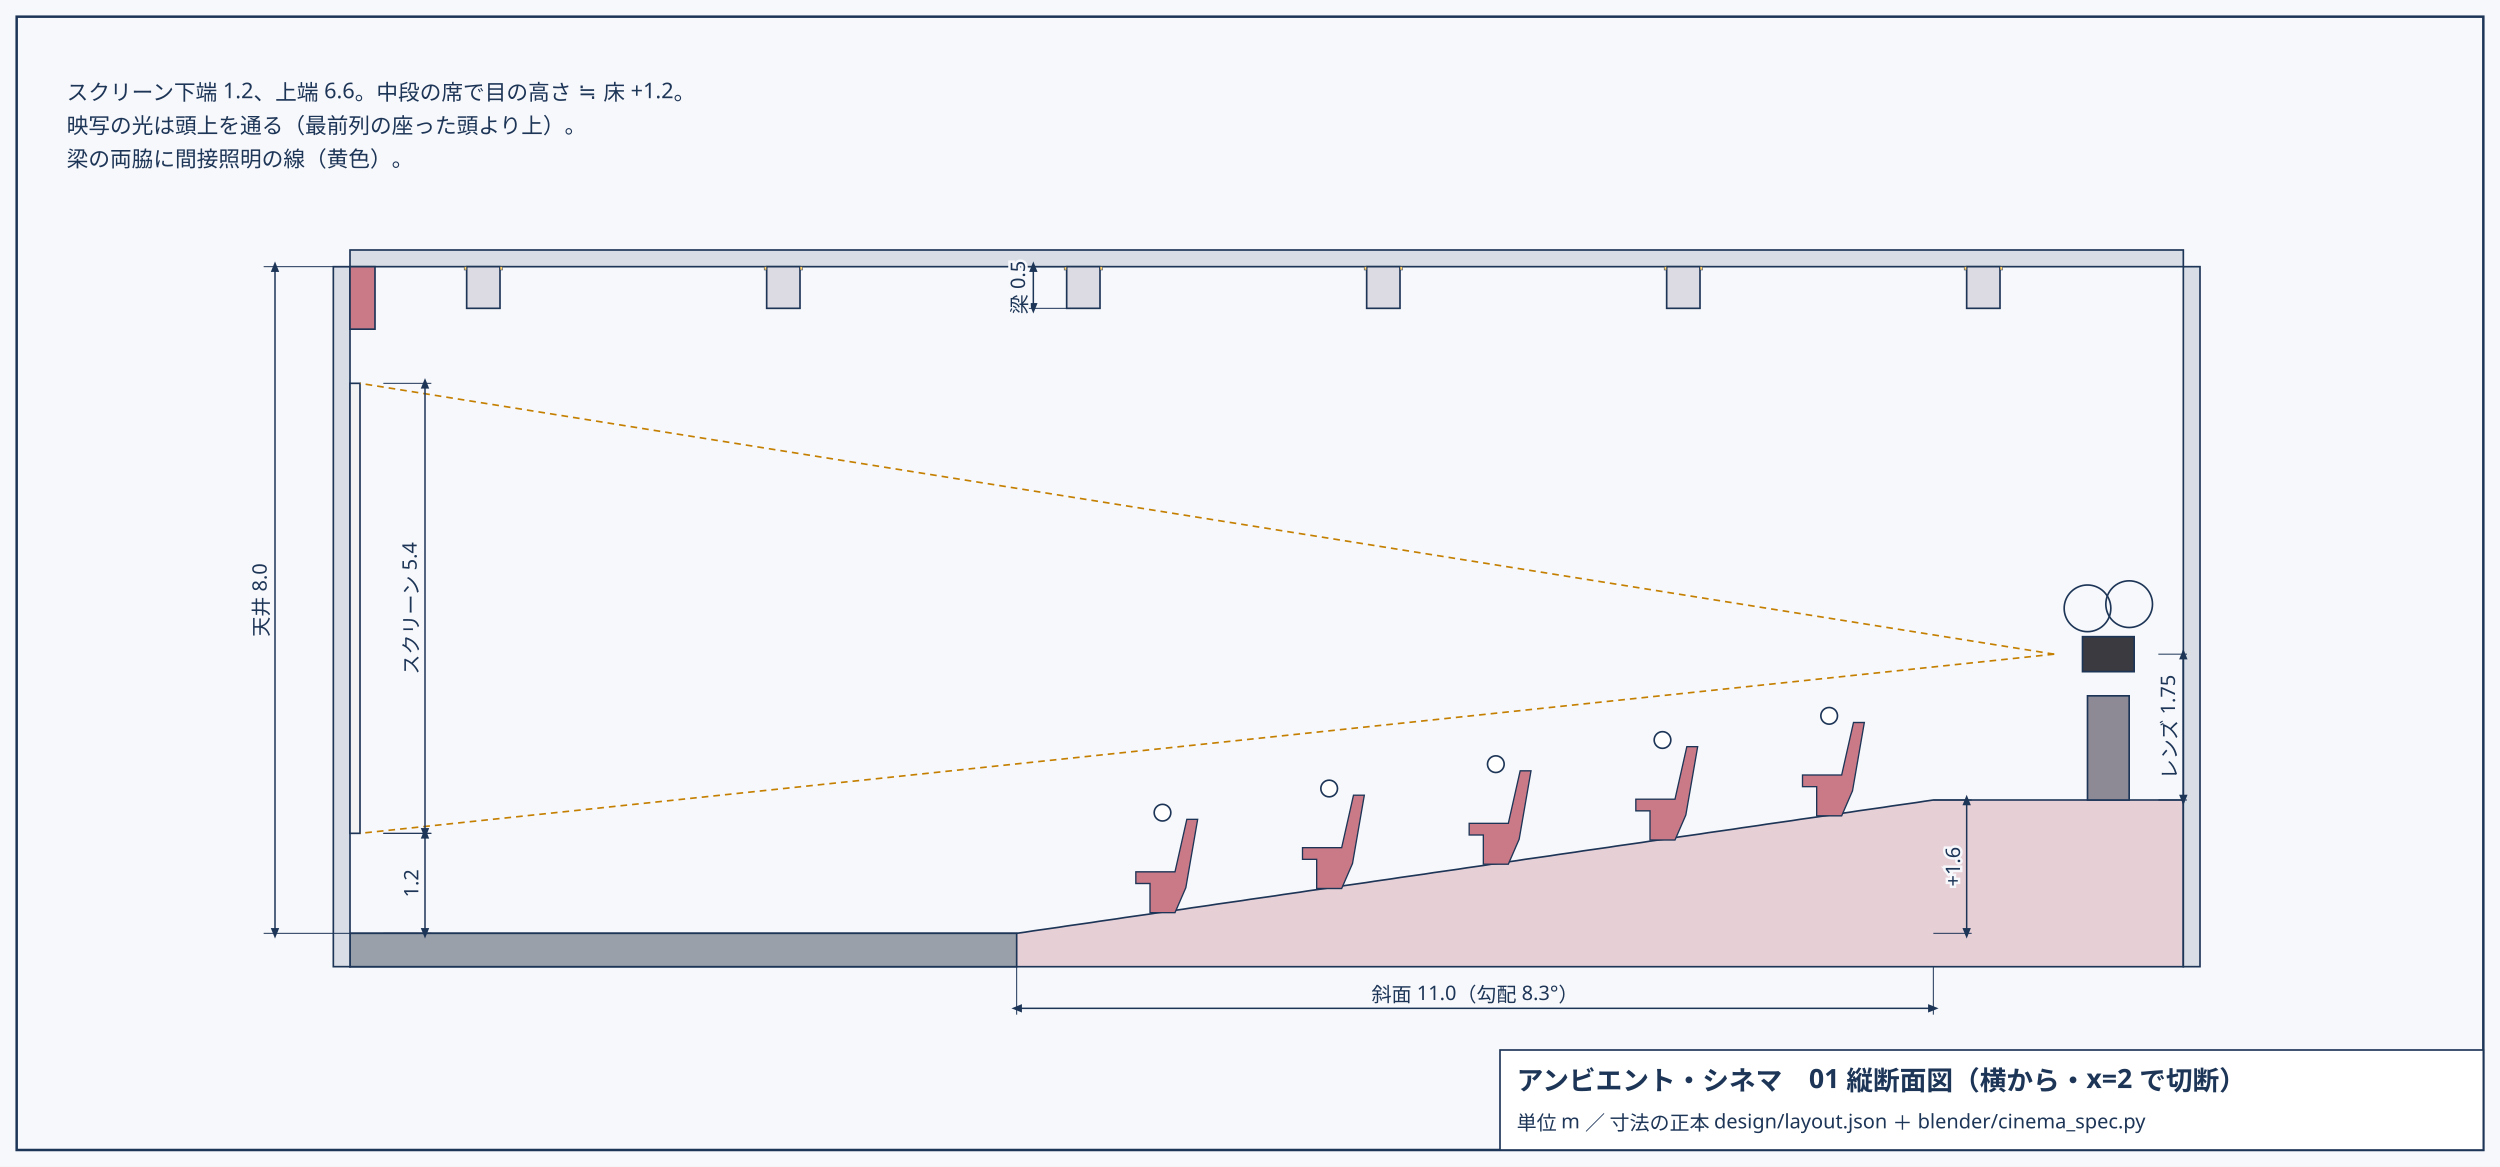
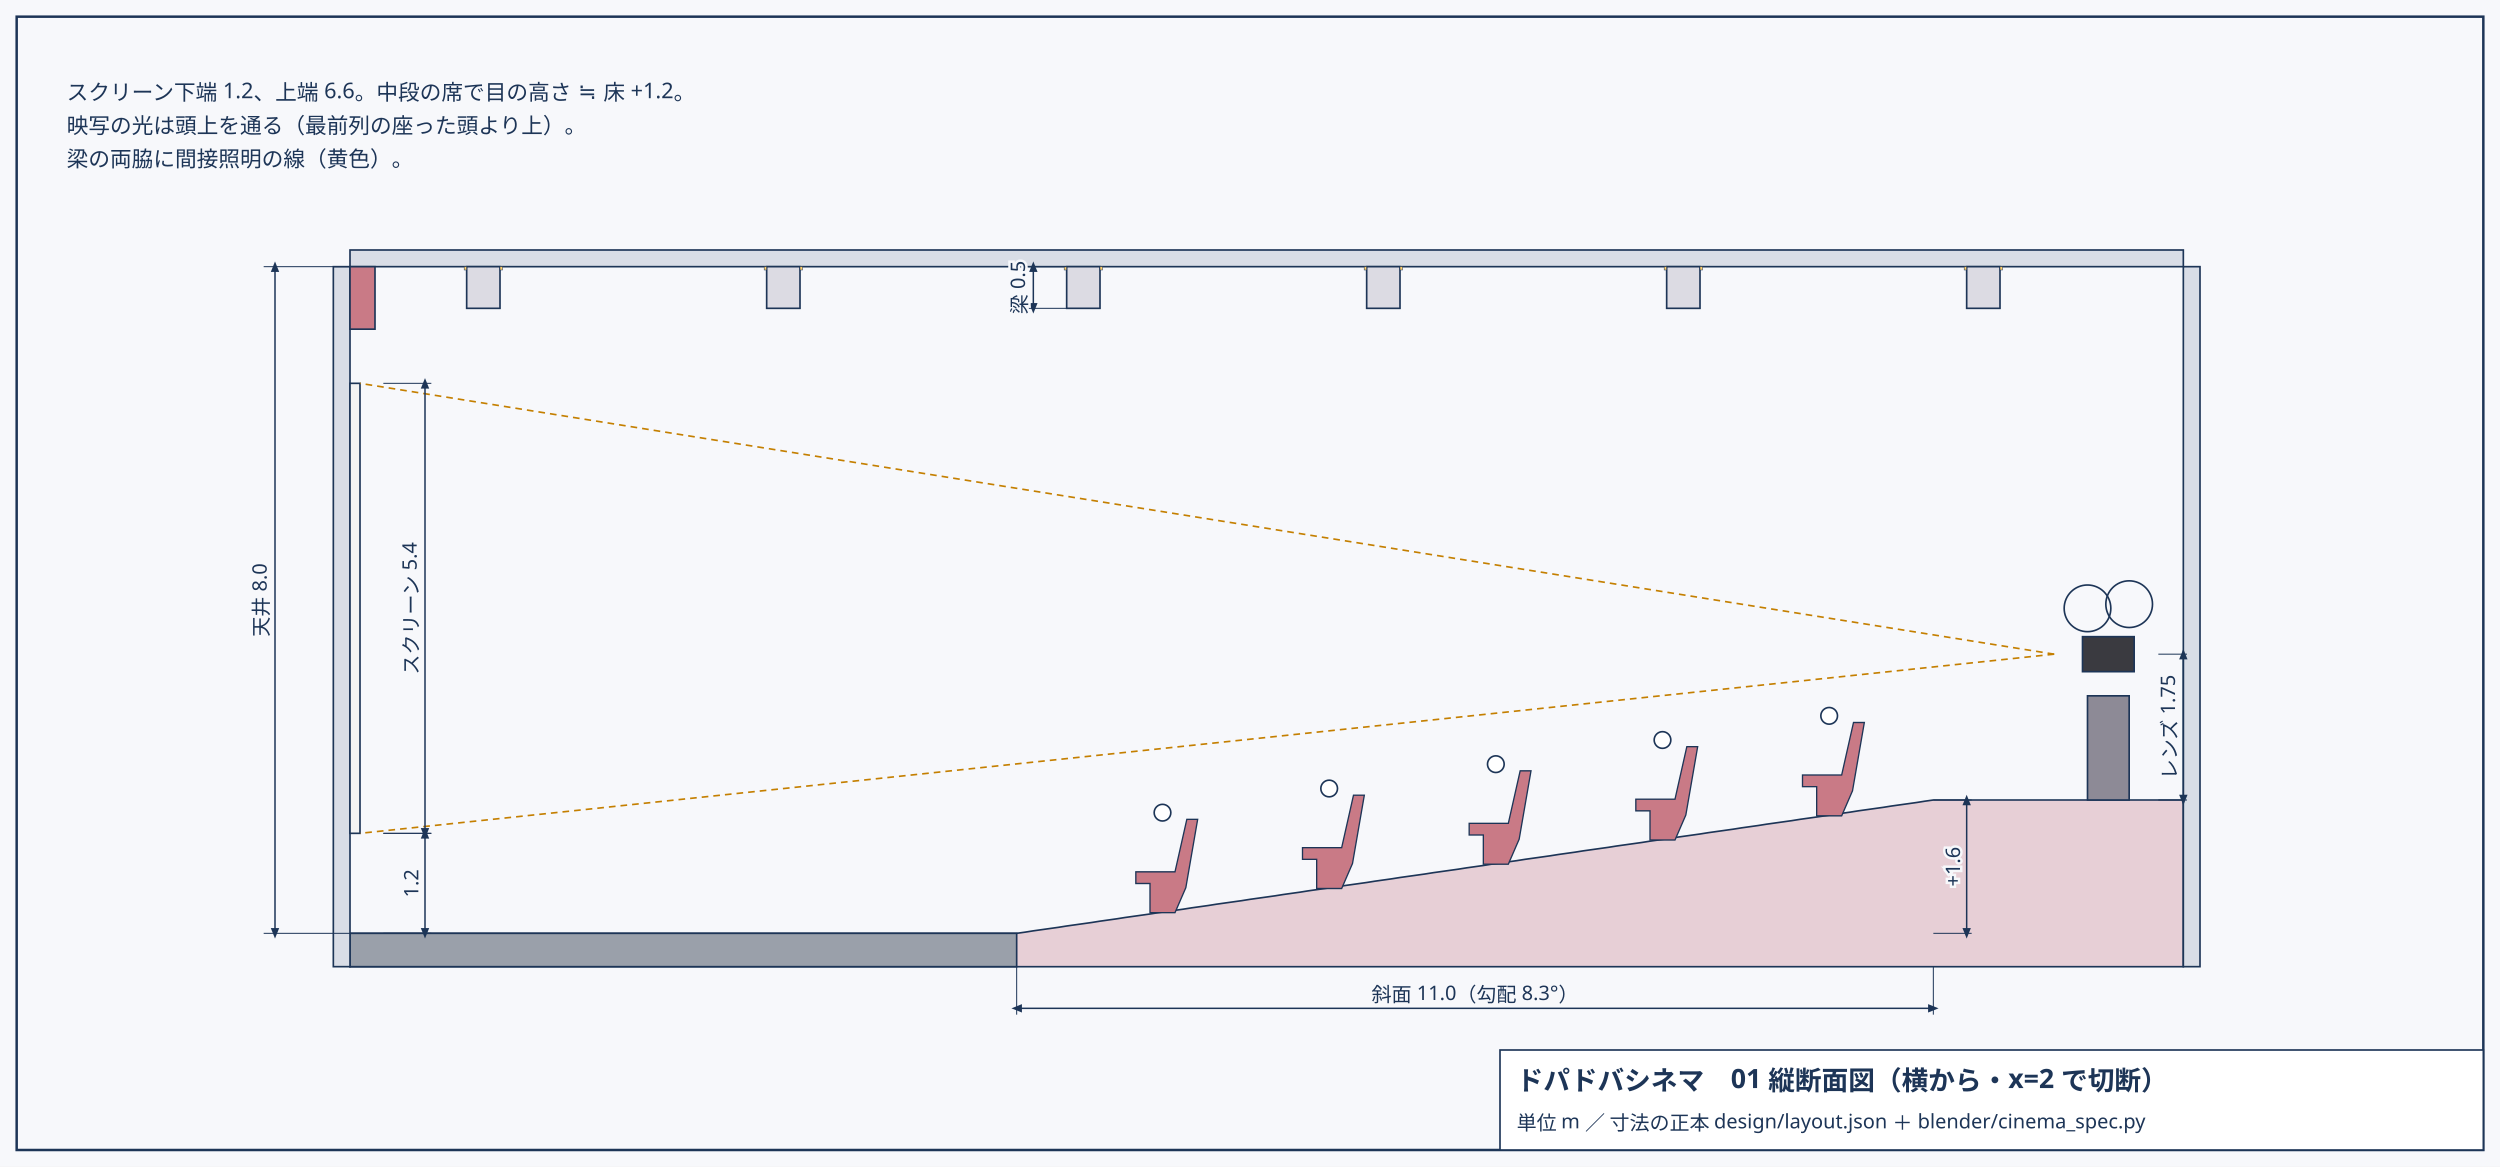
<svg xmlns="http://www.w3.org/2000/svg" viewBox="0 0 1500 700" width="1500" height="700" font-family="Noto Sans JP, Yu Gothic, Meiryo, sans-serif">
  <rect width="100%" height="100%" fill="#f7f8fb" />
  <defs>
    <marker id="a" viewBox="0 0 10 10" refX="5" refY="5" markerWidth="7" markerHeight="7" orient="auto-start-reverse">
      <path d="M0,1 L10,5 L0,9 z" fill="#1d3557" />
    </marker>
  </defs>
  <polygon points="210.0,580.0 210.0,560.0 215.0,560.0 220.0,560.0 225.0,560.0 230.0,560.0 235.0,560.0 240.0,560.0 245.0,560.0 250.0,560.0 255.0,560.0 260.0,560.0 265.0,560.0 270.0,560.0 275.0,560.0 280.0,560.0 285.0,560.0 290.0,560.0 295.0,560.0 300.0,560.0 305.0,560.0 310.0,560.0 315.0,560.0 320.0,560.0 325.0,560.0 330.0,560.0 335.0,560.0 340.0,560.0 345.0,560.0 350.0,560.0 355.0,560.0 360.0,560.0 365.0,560.0 370.0,560.0 375.0,560.0 380.0,560.0 385.0,560.0 390.0,560.0 395.0,560.0 400.0,560.0 405.0,560.0 410.0,560.0 415.0,560.0 420.0,560.0 425.0,560.0 430.0,560.0 435.0,560.0 440.0,560.0 445.0,560.0 450.0,560.0 455.0,560.0 460.0,560.0 465.0,560.0 470.0,560.0 475.0,560.0 480.0,560.0 485.0,560.0 490.0,560.0 495.0,560.0 500.0,560.0 505.0,560.0 510.0,560.0 515.0,560.0 520.0,560.0 525.0,560.0 530.0,560.0 535.0,560.0 540.0,560.0 545.0,560.0 550.0,560.0 555.0,560.0 560.0,560.0 565.0,560.0 570.0,560.0 575.0,560.0 580.0,560.0 585.0,560.0 590.0,560.0 595.0,560.0 600.0,560.0 605.0,560.0 610.0,560.0 615.0,559.3 620.0,558.5 625.0,557.8 630.0,557.1 635.0,556.4 640.0,555.6 645.0,554.9 650.0,554.2 655.0,553.5 660.0,552.7 665.0,552.0 670.0,551.3 675.0,550.5 680.0,549.8 685.0,549.1 690.0,548.4 695.0,547.6 700.0,546.9 705.0,546.2 710.0,545.5 715.0,544.7 720.0,544.0 725.0,543.3 730.0,542.5 735.0,541.8 740.0,541.1 745.0,540.4 750.0,539.6 755.0,538.9 760.0,538.2 765.0,537.5 770.0,536.7 775.0,536.0 780.0,535.3 785.0,534.5 790.0,533.8 795.0,533.1 800.0,532.4 805.0,531.6 810.0,530.9 815.0,530.2 820.0,529.5 825.0,528.7 830.0,528.0 835.0,527.3 840.0,526.5 845.0,525.8 850.0,525.1 855.0,524.4 860.0,523.6 865.0,522.9 870.0,522.2 875.0,521.5 880.0,520.7 885.0,520.0 890.0,519.3 895.0,518.5 900.0,517.8 905.0,517.1 910.0,516.4 915.0,515.6 920.0,514.9 925.0,514.2 930.0,513.5 935.0,512.7 940.0,512.0 945.0,511.3 950.0,510.5 955.0,509.8 960.0,509.1 965.0,508.4 970.0,507.6 975.0,506.9 980.0,506.2 985.0,505.5 990.0,504.7 995.0,504.0 1000.0,503.3 1005.0,502.5 1010.0,501.8 1015.0,501.1 1020.0,500.4 1025.0,499.6 1030.0,498.9 1035.0,498.2 1040.0,497.5 1045.0,496.7 1050.0,496.0 1055.0,495.3 1060.0,494.5 1065.0,493.8 1070.0,493.1 1075.0,492.4 1080.0,491.6 1085.0,490.9 1090.0,490.2 1095.0,489.5 1100.0,488.7 1105.0,488.0 1110.0,487.3 1115.0,486.5 1120.0,485.8 1125.0,485.1 1130.0,484.4 1135.0,483.6 1140.0,482.9 1145.0,482.2 1150.0,481.5 1155.0,480.7 1160.0,480.0 1165.0,480.0 1170.0,480.0 1175.0,480.0 1180.0,480.0 1185.0,480.0 1190.0,480.0 1195.0,480.0 1200.0,480.0 1205.0,480.0 1210.0,480.0 1215.0,480.0 1220.0,480.0 1225.0,480.0 1230.0,480.0 1235.0,480.0 1240.0,480.0 1245.0,480.0 1250.0,480.0 1255.0,480.0 1260.0,480.0 1265.0,480.0 1270.0,480.0 1275.0,480.0 1280.0,480.0 1285.0,480.0 1290.0,480.0 1295.0,480.0 1300.0,480.0 1305.0,480.0 1310.0,480.0 1310.0,580.0" fill="#e7cfd6" stroke="#1d3557" stroke-width="1" />
  <rect x="210.0" y="560.0" width="400.0" height="20.0" fill="#9aa0aa" fill-opacity="1" stroke="#1d3557" stroke-width="1" />
  <rect x="200.0" y="160.0" width="10.0" height="420.0" fill="#d9dde6" fill-opacity="1" stroke="#1d3557" stroke-width="1" />
  <rect x="1310.0" y="160.0" width="10.0" height="420.0" fill="#d9dde6" fill-opacity="1" stroke="#1d3557" stroke-width="1" />
  <rect x="210.0" y="150.0" width="1100.0" height="10.0" fill="#d9dde6" fill-opacity="1" stroke="#1d3557" stroke-width="1" />
  <rect x="210.0" y="230.0" width="6.0" height="270.0" fill="#f3f3f3" fill-opacity="1" stroke="#1d3557" stroke-width="1" />
  <rect x="210.0" y="160.0" width="15.0" height="37.5" fill="#c97a86" fill-opacity="1" stroke="#1d3557" stroke-width="1" />
  <rect x="280.0" y="160.0" width="20.0" height="25.0" fill="#dcdbe3" fill-opacity="1" stroke="#1d3557" stroke-width="1" />
  <rect x="278.5" y="160.0" width="1.5" height="2.0" fill="#ffcf6b" fill-opacity="1" stroke="#1d3557" stroke-width="0.3" />
  <rect x="300.0" y="160.0" width="1.5" height="2.0" fill="#ffcf6b" fill-opacity="1" stroke="#1d3557" stroke-width="0.3" />
  <rect x="460.0" y="160.0" width="20.0" height="25.0" fill="#dcdbe3" fill-opacity="1" stroke="#1d3557" stroke-width="1" />
  <rect x="458.5" y="160.0" width="1.5" height="2.0" fill="#ffcf6b" fill-opacity="1" stroke="#1d3557" stroke-width="0.3" />
  <rect x="480.0" y="160.0" width="1.5" height="2.0" fill="#ffcf6b" fill-opacity="1" stroke="#1d3557" stroke-width="0.3" />
  <rect x="640.0" y="160.0" width="20.0" height="25.0" fill="#dcdbe3" fill-opacity="1" stroke="#1d3557" stroke-width="1" />
  <rect x="638.5" y="160.0" width="1.5" height="2.0" fill="#ffcf6b" fill-opacity="1" stroke="#1d3557" stroke-width="0.3" />
  <rect x="660.0" y="160.0" width="1.5" height="2.0" fill="#ffcf6b" fill-opacity="1" stroke="#1d3557" stroke-width="0.3" />
  <rect x="820.0" y="160.0" width="20.0" height="25.0" fill="#dcdbe3" fill-opacity="1" stroke="#1d3557" stroke-width="1" />
  <rect x="818.5" y="160.0" width="1.5" height="2.0" fill="#ffcf6b" fill-opacity="1" stroke="#1d3557" stroke-width="0.3" />
  <rect x="840.0" y="160.0" width="1.5" height="2.0" fill="#ffcf6b" fill-opacity="1" stroke="#1d3557" stroke-width="0.3" />
  <rect x="1000.0" y="160.0" width="20.0" height="25.0" fill="#dcdbe3" fill-opacity="1" stroke="#1d3557" stroke-width="1" />
  <rect x="998.5" y="160.0" width="1.5" height="2.0" fill="#ffcf6b" fill-opacity="1" stroke="#1d3557" stroke-width="0.3" />
  <rect x="1020.0" y="160.0" width="1.5" height="2.0" fill="#ffcf6b" fill-opacity="1" stroke="#1d3557" stroke-width="0.3" />
  <rect x="1180.0" y="160.0" width="20.0" height="25.0" fill="#dcdbe3" fill-opacity="1" stroke="#1d3557" stroke-width="1" />
  <rect x="1178.5" y="160.0" width="1.5" height="2.0" fill="#ffcf6b" fill-opacity="1" stroke="#1d3557" stroke-width="0.3" />
  <rect x="1200.0" y="160.0" width="1.5" height="2.0" fill="#ffcf6b" fill-opacity="1" stroke="#1d3557" stroke-width="0.3" />
  <polygon points="681.5,530.1 681.5,523.1 705.0,523.1 712.1,491.6 718.6,491.6 711.5,532.6 705.0,547.6 690.0,547.6 690.0,530.1" fill="#c97a86" stroke="#1d3557" stroke-width="0.8" />
  <circle cx="697.5" cy="487.6" r="5.0" fill="#fff" stroke="#1d3557" stroke-width="1" />
  <polygon points="781.5,515.6 781.5,508.6 805.0,508.6 812.1,477.1 818.6,477.1 811.5,518.1 805.0,533.1 790.0,533.1 790.0,515.6" fill="#c97a86" stroke="#1d3557" stroke-width="0.8" />
  <circle cx="797.5" cy="473.1" r="5.0" fill="#fff" stroke="#1d3557" stroke-width="1" />
  <polygon points="881.5,501.0 881.5,494.0 905.0,494.0 912.1,462.5 918.6,462.5 911.5,503.5 905.0,518.5 890.0,518.5 890.0,501.0" fill="#c97a86" stroke="#1d3557" stroke-width="0.8" />
  <circle cx="897.5" cy="458.5" r="5.0" fill="#fff" stroke="#1d3557" stroke-width="1" />
  <polygon points="981.5,486.5 981.5,479.5 1005.0,479.5 1012.1,448.0 1018.6,448.0 1011.5,489.0 1005.0,504.0 990.0,504.0 990.0,486.5" fill="#c97a86" stroke="#1d3557" stroke-width="0.8" />
  <circle cx="997.5" cy="444.0" r="5.0" fill="#fff" stroke="#1d3557" stroke-width="1" />
  <polygon points="1081.5,472.0 1081.5,465.0 1105.0,465.0 1112.1,433.5 1118.6,433.5 1111.5,474.5 1105.0,489.5 1090.0,489.5 1090.0,472.0" fill="#c97a86" stroke="#1d3557" stroke-width="0.8" />
  <circle cx="1097.5" cy="429.5" r="5.0" fill="#fff" stroke="#1d3557" stroke-width="1" />
  <rect x="1252.5" y="417.5" width="25.0" height="62.5" fill="#8d8a96" fill-opacity="1" stroke="#1d3557" stroke-width="1" />
  <rect x="1249.5" y="382.0" width="31.0" height="21.0" fill="#3a3a40" fill-opacity="1" stroke="#1d3557" stroke-width="1" />
  <circle cx="1252.5" cy="365.0" r="14.0" fill="none" stroke="#1d3557" stroke-width="1" />
  <circle cx="1277.5" cy="362.5" r="14.0" fill="none" stroke="#1d3557" stroke-width="1" />
  <line x1="1232.5" y1="392.5" x2="216.0" y2="230.0" stroke="#c47f00" stroke-width="1" stroke-dasharray="4 3" />
  <line x1="1232.5" y1="392.5" x2="216.0" y2="500.0" stroke="#c47f00" stroke-width="1" stroke-dasharray="4 3" />
  <line x1="210.0" y1="560.0" x2="158.2" y2="560.0" stroke="#1d3557" stroke-width="0.6" />
  <line x1="210.0" y1="160.0" x2="158.2" y2="160.0" stroke="#1d3557" stroke-width="0.6" />
  <line x1="165.0" y1="560.0" x2="165.0" y2="160.0" stroke="#1d3557" stroke-width="0.9" marker-start="url(#a)" marker-end="url(#a)" />
  <text x="165.0" y="356.0" font-size="12" text-anchor="middle" fill="#1d3557" transform="rotate(-90.0 165.0 360.0)" paint-order="stroke" stroke="#f7f8fb" stroke-width="3">天井 8.0</text>
  <line x1="230.0" y1="560.0" x2="258.8" y2="560.0" stroke="#1d3557" stroke-width="0.6" />
  <line x1="230.0" y1="500.0" x2="258.8" y2="500.0" stroke="#1d3557" stroke-width="0.6" />
  <line x1="255.0" y1="560.0" x2="255.0" y2="500.0" stroke="#1d3557" stroke-width="0.9" marker-start="url(#a)" marker-end="url(#a)" />
  <text x="255.0" y="526.0" font-size="12" text-anchor="middle" fill="#1d3557" transform="rotate(-90.0 255.0 530.0)" paint-order="stroke" stroke="#f7f8fb" stroke-width="3">1.2</text>
  <line x1="230.0" y1="500.0" x2="258.8" y2="500.0" stroke="#1d3557" stroke-width="0.6" />
  <line x1="230.0" y1="230.0" x2="258.8" y2="230.0" stroke="#1d3557" stroke-width="0.6" />
  <line x1="255.0" y1="500.0" x2="255.0" y2="230.0" stroke="#1d3557" stroke-width="0.9" marker-start="url(#a)" marker-end="url(#a)" />
  <text x="255.0" y="361.0" font-size="12" text-anchor="middle" fill="#1d3557" transform="rotate(-90.0 255.0 365.0)" paint-order="stroke" stroke="#f7f8fb" stroke-width="3">スクリーン 5.4</text>
  <line x1="1160.0" y1="560.0" x2="1183.0" y2="560.0" stroke="#1d3557" stroke-width="0.6" />
  <line x1="1160.0" y1="480.0" x2="1183.0" y2="480.0" stroke="#1d3557" stroke-width="0.6" />
  <line x1="1180.0" y1="560.0" x2="1180.0" y2="480.0" stroke="#1d3557" stroke-width="0.9" marker-start="url(#a)" marker-end="url(#a)" />
  <text x="1180.0" y="516.0" font-size="12" text-anchor="middle" fill="#1d3557" transform="rotate(-90.0 1180.0 520.0)" paint-order="stroke" stroke="#f7f8fb" stroke-width="3">+1.6</text>
  <line x1="1295.0" y1="480.0" x2="1312.2" y2="480.0" stroke="#1d3557" stroke-width="0.6" />
  <line x1="1295.0" y1="392.5" x2="1312.2" y2="392.5" stroke="#1d3557" stroke-width="0.6" />
  <line x1="1310.0" y1="480.0" x2="1310.0" y2="392.5" stroke="#1d3557" stroke-width="0.9" marker-start="url(#a)" marker-end="url(#a)" />
  <text x="1310.0" y="432.2" font-size="12" text-anchor="middle" fill="#1d3557" transform="rotate(-90.0 1310.0 436.2)" paint-order="stroke" stroke="#f7f8fb" stroke-width="3">レンズ 1.75</text>
  <line x1="640.0" y1="185.0" x2="617.0" y2="185.0" stroke="#1d3557" stroke-width="0.6" />
  <line x1="640.0" y1="160.0" x2="617.0" y2="160.0" stroke="#1d3557" stroke-width="0.6" />
  <line x1="620.0" y1="185.0" x2="620.0" y2="160.0" stroke="#1d3557" stroke-width="0.9" marker-start="url(#a)" marker-end="url(#a)" />
  <text x="620.0" y="168.5" font-size="12" text-anchor="middle" fill="#1d3557" transform="rotate(-90.0 620.0 172.5)" paint-order="stroke" stroke="#f7f8fb" stroke-width="3">梁 0.5</text>
  <line x1="610.0" y1="580.0" x2="610.0" y2="608.8" stroke="#1d3557" stroke-width="0.6" />
  <line x1="1160.0" y1="580.0" x2="1160.0" y2="608.8" stroke="#1d3557" stroke-width="0.6" />
  <line x1="610.0" y1="605.0" x2="1160.0" y2="605.0" stroke="#1d3557" stroke-width="0.9" marker-start="url(#a)" marker-end="url(#a)" />
  <text x="885.0" y="601.0" font-size="12" text-anchor="middle" fill="#1d3557" transform="rotate(0.0 885.0 605.0)" paint-order="stroke" stroke="#f7f8fb" stroke-width="3">斜面 11.0（勾配 8.3°）</text>
  <text x="40.0" y="60.0" font-size="13" text-anchor="start" fill="#1d3557" font-weight="normal">スクリーン下端 1.2、上端 6.6。中段の席で目の高さ ≒ 床 +1.2。</text>
  <text x="40.0" y="80.0" font-size="13" text-anchor="start" fill="#1d3557" font-weight="normal">映写の光は頭上を通る（最前列の座った頭より上）。</text>
  <text x="40.0" y="100.0" font-size="13" text-anchor="start" fill="#1d3557" font-weight="normal">梁の両脇に間接照明の線（黄色）。</text>
  <rect x="10" y="10" width="1480" height="680" fill="none" stroke="#1d3557" stroke-width="1.5" />
  <rect x="900" y="630" width="590" height="60" fill="#fff" stroke="#1d3557" />
-   <text x="910" y="654" font-size="16" fill="#1d3557" font-weight="bold">アンビエント・シネマ　01 縦断面図（横から・x=2 で切断）</text>
+   <text x="910" y="654" font-size="16" fill="#1d3557" font-weight="bold">ドパドバシネマ　01 縦断面図（横から・x=2 で切断）</text>
  <text x="910" y="678" font-size="12" fill="#1d3557">単位 m ／ 寸法の正本 design/layout.json ＋ blender/cinema_spec.py</text>
</svg>
